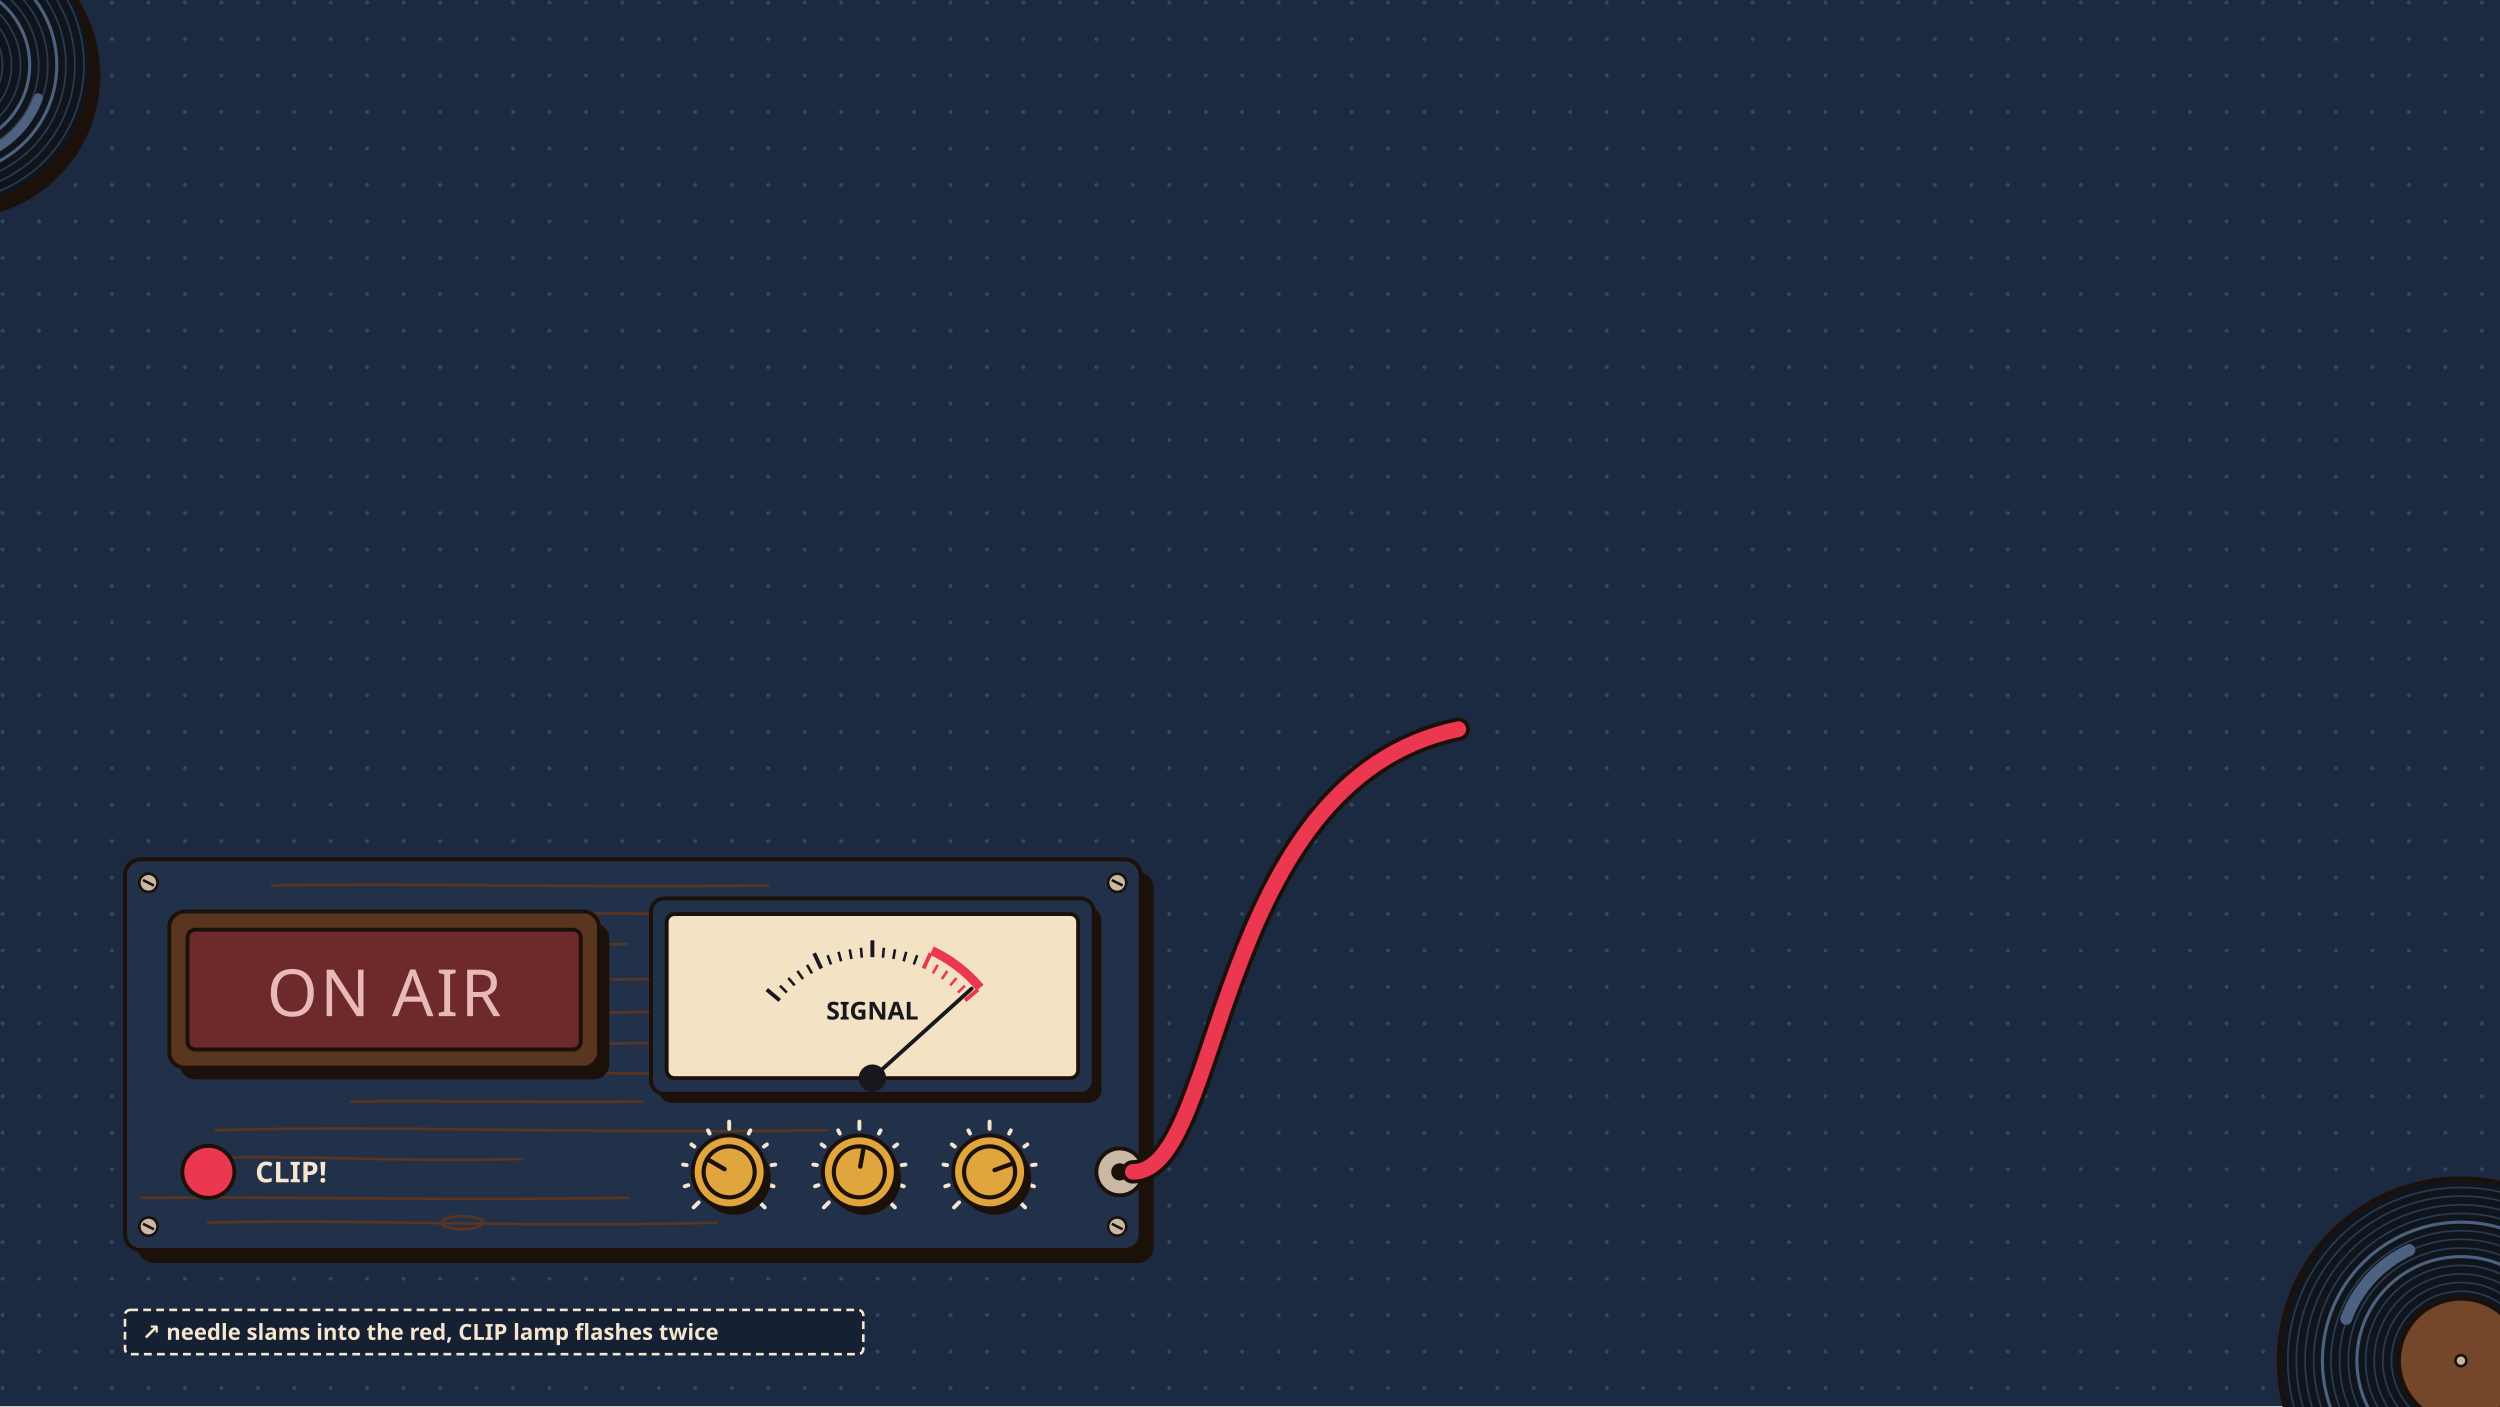
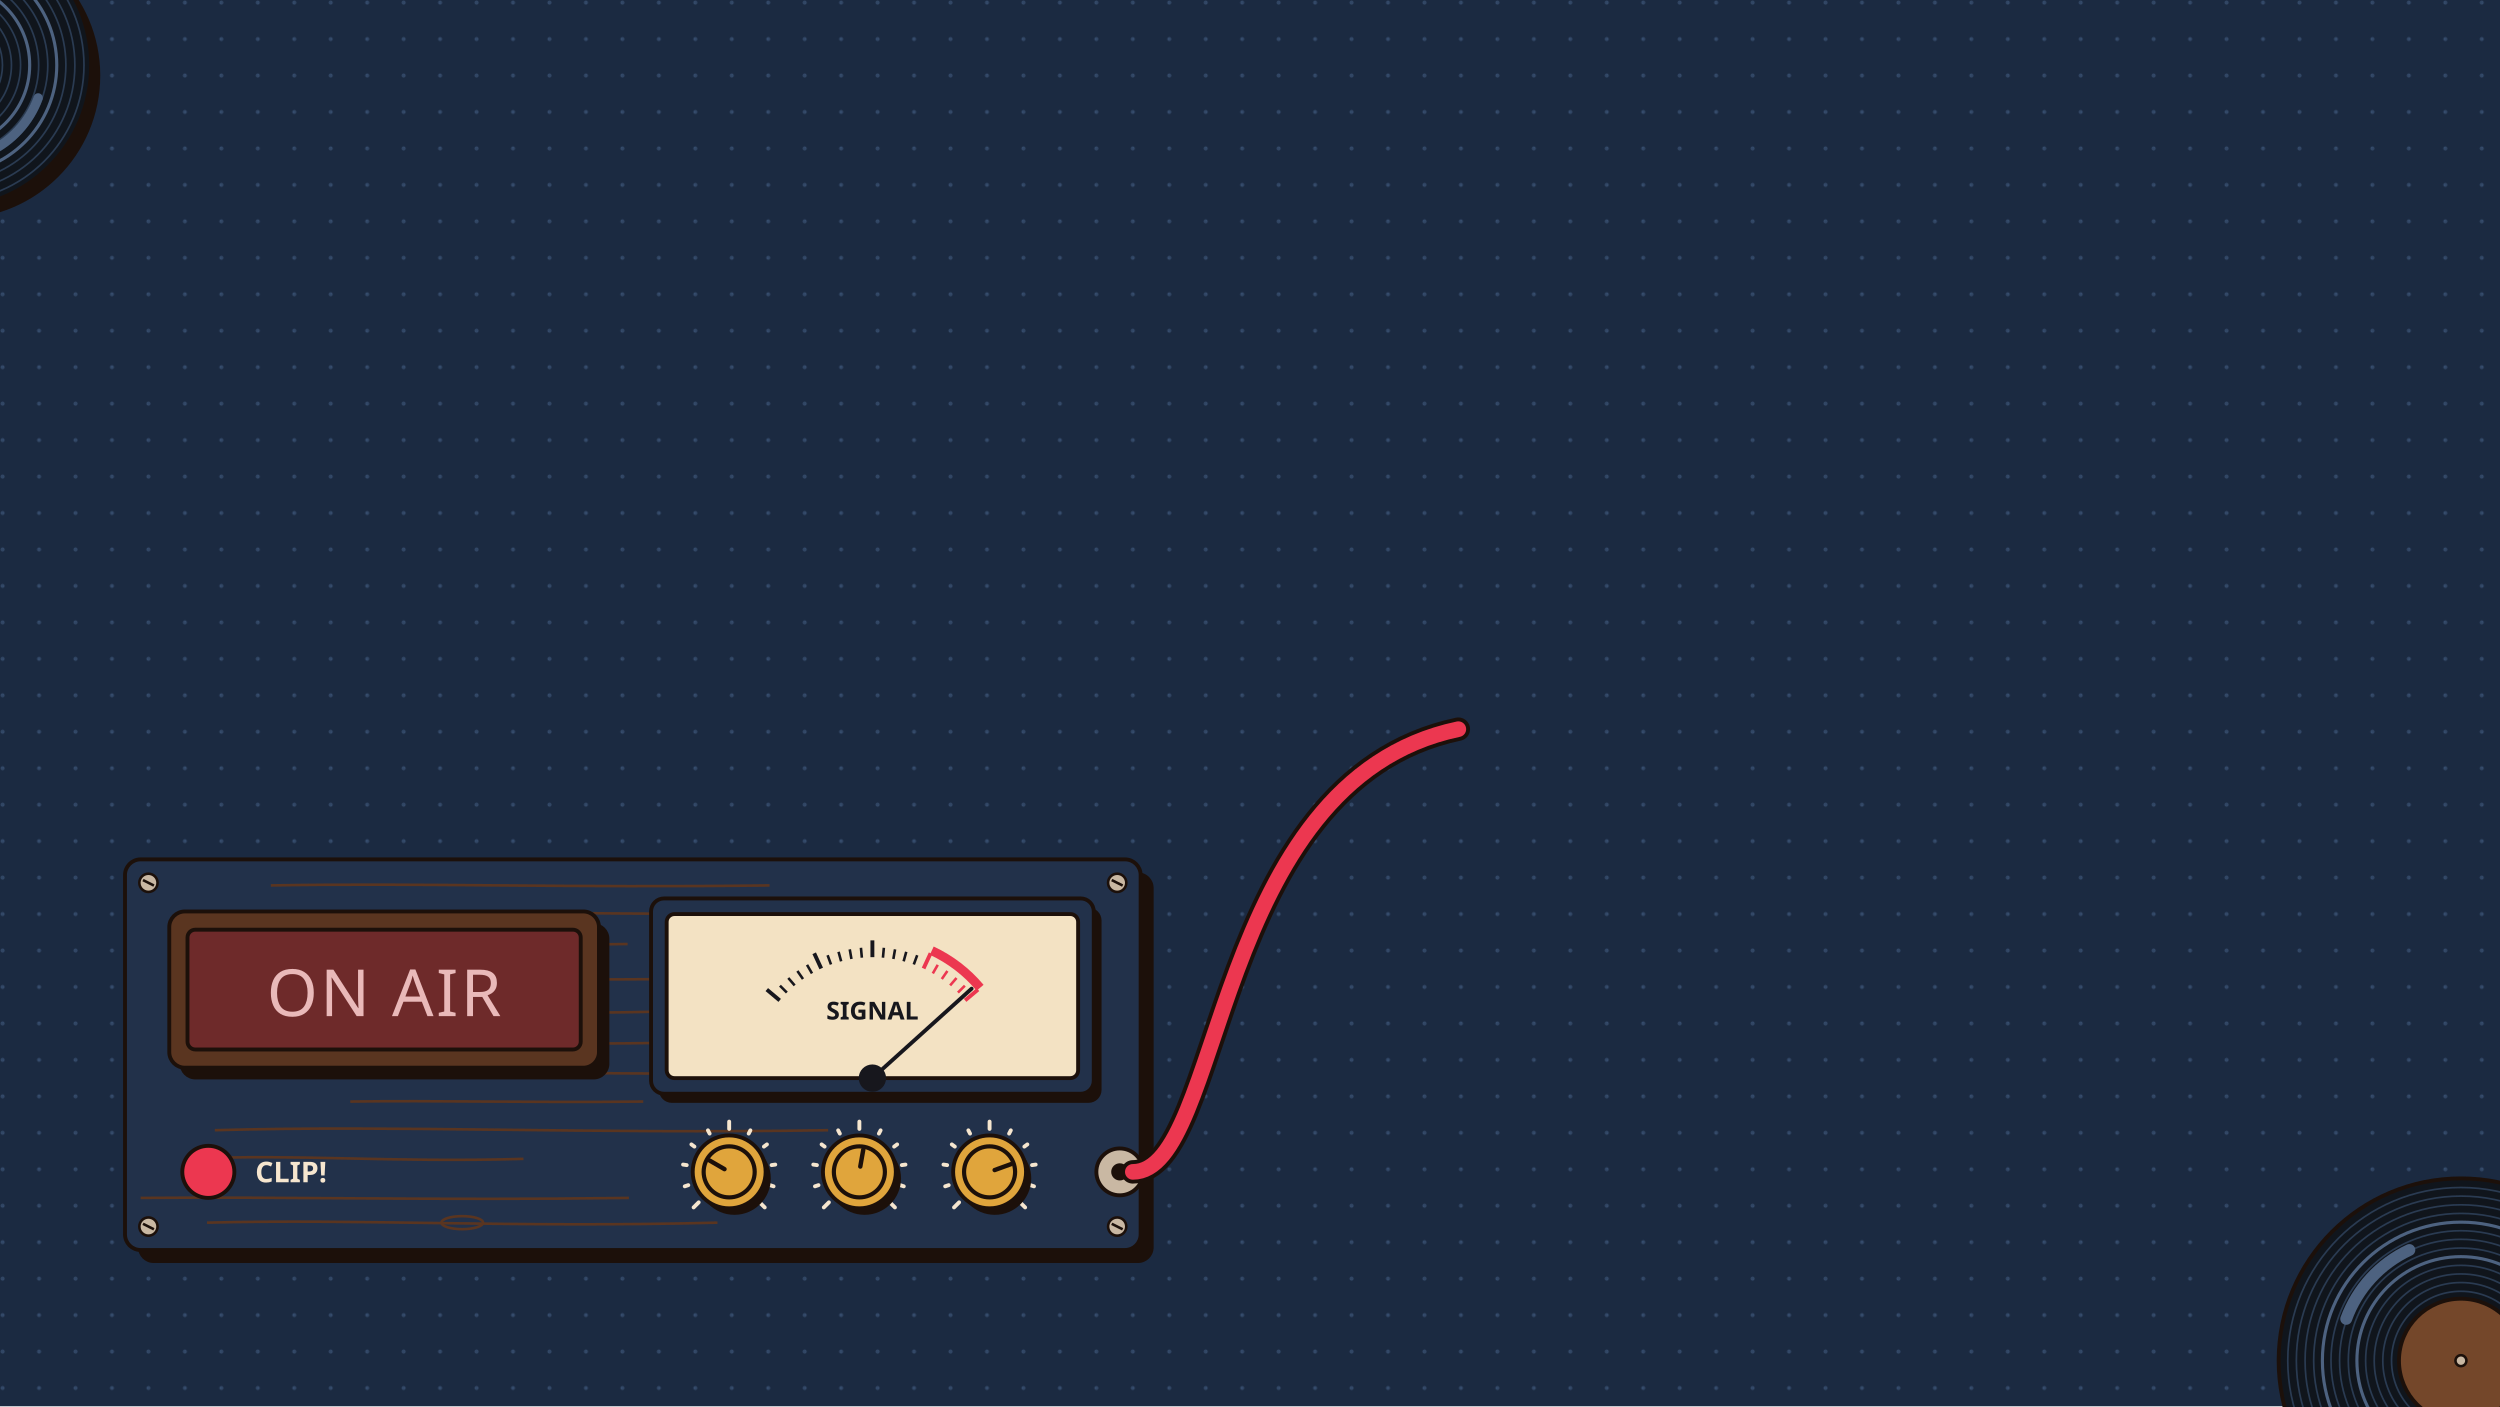
<svg xmlns="http://www.w3.org/2000/svg" viewBox="0 0 1920 1080" width="1920" height="1080">
  <defs>
    <pattern id="dg-join-error" width="28" height="28" patternUnits="userSpaceOnUse">
      <circle cx="2" cy="2" r="1.6" fill="#314664" />
    </pattern>
  </defs>
  <rect width="1920" height="1080" fill="#1b2a41" />
  <rect width="1920" height="1080" fill="url(#dg-join-error)" />
  <circle cx="1897" cy="1053" r="140" fill="#1c100a" />
  <circle cx="1890" cy="1045" r="140" fill="#10151c" stroke="#1c100a" stroke-width="3" />
  <circle cx="1890" cy="1045" r="53.3" fill="none" stroke="#2a3b52" stroke-width="1.3" />
  <circle cx="1890" cy="1045" r="60.0" fill="none" stroke="#2a3b52" stroke-width="1.3" />
  <circle cx="1890" cy="1045" r="66.6" fill="none" stroke="#2a3b52" stroke-width="1.3" />
  <circle cx="1890" cy="1045" r="73.2" fill="none" stroke="#2a3b52" stroke-width="1.3" />
  <circle cx="1890" cy="1045" r="79.9" fill="none" stroke="#4d6280" stroke-width="2.4" />
  <circle cx="1890" cy="1045" r="86.5" fill="none" stroke="#2a3b52" stroke-width="1.3" />
  <circle cx="1890" cy="1045" r="93.2" fill="none" stroke="#2a3b52" stroke-width="1.3" />
  <circle cx="1890" cy="1045" r="99.8" fill="none" stroke="#2a3b52" stroke-width="1.3" />
  <circle cx="1890" cy="1045" r="106.4" fill="none" stroke="#4d6280" stroke-width="2.4" />
  <circle cx="1890" cy="1045" r="113.1" fill="none" stroke="#2a3b52" stroke-width="1.3" />
  <circle cx="1890" cy="1045" r="119.7" fill="none" stroke="#2a3b52" stroke-width="1.3" />
  <circle cx="1890" cy="1045" r="126.4" fill="none" stroke="#2a3b52" stroke-width="1.3" />
  <circle cx="1890" cy="1045" r="133.0" fill="none" stroke="#2a3b52" stroke-width="1.3" />
  <path d="M1801.9 1012.9 A93.8 93.8 0 0 1 1850.4 960.0" fill="none" stroke="#4d6280" stroke-width="9.1" stroke-linecap="round" />
  <path d="M1978.1 1077.1 A93.8 93.8 0 0 1 1929.6 1130.0" fill="none" stroke="#4d6280" stroke-width="9.1" stroke-linecap="round" />
  <circle cx="1890" cy="1045" r="47.6" fill="#74472a" stroke="#1c100a" stroke-width="3" />
  <circle cx="1890" cy="1045" r="4.2" fill="#c9b8a3" stroke="#1c100a" stroke-width="2" />
  <circle cx="-33" cy="58" r="110" fill="#1c100a" />
  <circle cx="-40" cy="50" r="110" fill="#10151c" stroke="#1c100a" stroke-width="3" />
  <circle cx="-40" cy="50" r="41.9" fill="none" stroke="#2a3b52" stroke-width="1.3" />
  <circle cx="-40" cy="50" r="48.8" fill="none" stroke="#2a3b52" stroke-width="1.3" />
  <circle cx="-40" cy="50" r="55.8" fill="none" stroke="#2a3b52" stroke-width="1.3" />
  <circle cx="-40" cy="50" r="62.8" fill="none" stroke="#4d6280" stroke-width="2.4" />
  <circle cx="-40" cy="50" r="69.7" fill="none" stroke="#2a3b52" stroke-width="1.3" />
  <circle cx="-40" cy="50" r="76.7" fill="none" stroke="#2a3b52" stroke-width="1.3" />
  <circle cx="-40" cy="50" r="83.6" fill="none" stroke="#4d6280" stroke-width="2.4" />
  <circle cx="-40" cy="50" r="90.6" fill="none" stroke="#2a3b52" stroke-width="1.3" />
  <circle cx="-40" cy="50" r="97.5" fill="none" stroke="#2a3b52" stroke-width="1.3" />
  <circle cx="-40" cy="50" r="104.5" fill="none" stroke="#2a3b52" stroke-width="1.3" />
  <path d="M-109.3 24.8 A73.7 73.7 0 0 1 -71.1 -16.8" fill="none" stroke="#4d6280" stroke-width="7.2" stroke-linecap="round" />
  <path d="M29.3 75.2 A73.7 73.7 0 0 1 -8.9 116.8" fill="none" stroke="#4d6280" stroke-width="7.2" stroke-linecap="round" />
  <circle cx="-40" cy="50" r="37.4" fill="#6b3f24" stroke="#1c100a" stroke-width="3" />
  <circle cx="-40" cy="50" r="3.3" fill="#c9b8a3" stroke="#1c100a" stroke-width="2" />
  <rect x="106" y="670" width="780" height="300" rx="12" fill="#1c100a" />
  <rect x="96" y="660" width="780" height="300" rx="12" fill="#22314a" stroke="#1c100a" stroke-width="3" />
  <g stroke="#5a3520" stroke-width="2" fill="none" opacity="1">
    <path d="M208 680C323 678 438 682 591 680" />
    <path d="M207 701C343 698 479 704 661 701" />
    <path d="M186 725C275 724 363 727 482 725" />
    <ellipse cx="334" cy="725" rx="16" ry="5" />
    <path d="M172 751C289 747 406 755 563 751" />
    <path d="M180 777C277 773 374 780 503 777" />
    <path d="M160 801C264 798 367 803 505 801" />
    <path d="M296 824C390 822 483 826 608 824" />
    <path d="M269 846C336 845 404 847 494 846" />
    <path d="M165 868C306 864 448 871 636 868" />
    <path d="M147 890C224 886 300 893 402 890" />
    <path d="M108 920C221 919 333 922 483 920" />
    <path d="M159 939C277 936 394 943 551 939" />
    <ellipse cx="355" cy="939" rx="16" ry="5" />
  </g>
  <circle cx="114" cy="678" r="7" fill="#c9b8a3" stroke="#1c100a" stroke-width="2" />
  <line x1="109.8" y1="675.9" x2="118.2" y2="680.1" stroke="#1c100a" stroke-width="2" />
  <circle cx="858" cy="678" r="7" fill="#c9b8a3" stroke="#1c100a" stroke-width="2" />
  <line x1="853.8" y1="675.9" x2="862.2" y2="680.1" stroke="#1c100a" stroke-width="2" />
  <circle cx="114" cy="942" r="7" fill="#c9b8a3" stroke="#1c100a" stroke-width="2" />
  <line x1="109.8" y1="939.9" x2="118.2" y2="944.1" stroke="#1c100a" stroke-width="2" />
  <circle cx="858" cy="942" r="7" fill="#c9b8a3" stroke="#1c100a" stroke-width="2" />
  <line x1="853.8" y1="939.9" x2="862.2" y2="944.1" stroke="#1c100a" stroke-width="2" />
  <rect x="138" y="709" width="330" height="120" rx="12" fill="#1c100a" />
  <rect x="130" y="700" width="330" height="120" rx="12" fill="#5a3520" stroke="#1c100a" stroke-width="3" />
  <rect x="144" y="714" width="302" height="92" rx="6" fill="#6e2a2a" stroke="#1c100a" stroke-width="3" />
  <text x="295.0" y="780.4" font-family="Bungee" font-weight="400" font-size="50" fill="#e9b9b9" text-anchor="middle" letter-spacing="2">ON AIR</text>
  <rect x="506" y="697" width="340" height="150" rx="10" fill="#1c100a" />
  <rect x="500" y="690" width="340" height="150" rx="10" fill="#22314a" stroke="#1c100a" stroke-width="3" />
  <rect x="512" y="702" width="316" height="126" rx="6" fill="#f3e2c3" stroke="#1c100a" stroke-width="3" />
  <line x1="598.8" y1="768.3" x2="588.9" y2="760.0" stroke="#17171d" stroke-width="3" />
  <line x1="604.3" y1="762.3" x2="599.0" y2="757.0" stroke="#17171d" stroke-width="2" />
  <line x1="610.3" y1="756.8" x2="605.4" y2="751.1" stroke="#17171d" stroke-width="2" />
  <line x1="616.7" y1="751.9" x2="612.4" y2="745.7" stroke="#17171d" stroke-width="2" />
  <line x1="623.6" y1="747.6" x2="619.8" y2="741.0" stroke="#17171d" stroke-width="2" />
  <line x1="630.7" y1="743.8" x2="625.3" y2="732.1" stroke="#17171d" stroke-width="3" />
  <line x1="638.2" y1="740.7" x2="635.6" y2="733.6" stroke="#17171d" stroke-width="2" />
  <line x1="646.0" y1="738.3" x2="644.0" y2="731.0" stroke="#17171d" stroke-width="2" />
  <line x1="653.9" y1="736.5" x2="652.6" y2="729.1" stroke="#17171d" stroke-width="2" />
  <line x1="661.9" y1="735.5" x2="661.2" y2="727.9" stroke="#17171d" stroke-width="2" />
  <line x1="670.0" y1="735.1" x2="670.0" y2="722.2" stroke="#17171d" stroke-width="3" />
  <line x1="678.1" y1="735.5" x2="678.8" y2="727.9" stroke="#17171d" stroke-width="2" />
  <line x1="686.1" y1="736.5" x2="687.4" y2="729.1" stroke="#17171d" stroke-width="2" />
  <line x1="694.0" y1="738.3" x2="696.0" y2="731.0" stroke="#17171d" stroke-width="2" />
  <line x1="701.8" y1="740.7" x2="704.4" y2="733.6" stroke="#17171d" stroke-width="2" />
  <line x1="709.3" y1="743.8" x2="714.7" y2="732.1" stroke="#ec3750" stroke-width="3" />
  <line x1="716.4" y1="747.6" x2="720.2" y2="741.0" stroke="#ec3750" stroke-width="2" />
  <line x1="723.3" y1="751.9" x2="727.6" y2="745.7" stroke="#ec3750" stroke-width="2" />
  <line x1="729.7" y1="756.8" x2="734.6" y2="751.1" stroke="#ec3750" stroke-width="2" />
  <line x1="735.7" y1="762.3" x2="741.0" y2="757.0" stroke="#ec3750" stroke-width="2" />
  <line x1="741.2" y1="768.3" x2="751.1" y2="760.0" stroke="#ec3750" stroke-width="3" />
  <path d="M715.6 730.1A108.0 108.0 0 0 1 752.7 758.6" fill="none" stroke="#ec3750" stroke-width="7" />
  <g class="vu-needle" style="transform-origin:670.0px 828.0px; transform-box:view-box">
    <line x1="670.0" y1="828.0" x2="746.2" y2="759.3" stroke="#17171d" stroke-width="3" stroke-linecap="round" />
  </g>
  <circle cx="670.0" cy="828.0" r="10.5" fill="#17171d" />
  <text x="670.0" y="783.0" font-family="Space Mono" font-weight="700" font-size="19" fill="#17171d" text-anchor="middle" letter-spacing="0">SIGNAL</text>
  <circle cx="160" cy="900" r="20" fill="#ec3750" stroke="#1c100a" stroke-width="3" />
  <text x="196" y="908" font-family="Space Mono" font-weight="700" font-size="22" fill="#f6e6cf" text-anchor="start" letter-spacing="0">CLIP!</text>
  <line x1="536.6" y1="923.4" x2="532.7" y2="927.3" stroke="#f6e6cf" stroke-width="3" stroke-linecap="round" />
  <line x1="528.6" y1="910.2" x2="525.9" y2="911.1" stroke="#f6e6cf" stroke-width="3" stroke-linecap="round" />
  <line x1="527.4" y1="894.8" x2="524.6" y2="894.4" stroke="#f6e6cf" stroke-width="3" stroke-linecap="round" />
  <line x1="533.3" y1="880.6" x2="531.0" y2="878.9" stroke="#f6e6cf" stroke-width="3" stroke-linecap="round" />
  <line x1="545.0" y1="870.6" x2="543.7" y2="868.1" stroke="#f6e6cf" stroke-width="3" stroke-linecap="round" />
  <line x1="560.0" y1="867.0" x2="560.0" y2="861.4" stroke="#f6e6cf" stroke-width="3" stroke-linecap="round" />
  <line x1="575.0" y1="870.6" x2="576.3" y2="868.1" stroke="#f6e6cf" stroke-width="3" stroke-linecap="round" />
  <line x1="586.7" y1="880.6" x2="589.0" y2="878.9" stroke="#f6e6cf" stroke-width="3" stroke-linecap="round" />
  <line x1="592.6" y1="894.8" x2="595.4" y2="894.4" stroke="#f6e6cf" stroke-width="3" stroke-linecap="round" />
  <line x1="591.4" y1="910.2" x2="594.1" y2="911.1" stroke="#f6e6cf" stroke-width="3" stroke-linecap="round" />
  <line x1="583.4" y1="923.4" x2="587.3" y2="927.3" stroke="#f6e6cf" stroke-width="3" stroke-linecap="round" />
  <circle cx="564" cy="905" r="28" fill="#1c100a" />
  <circle cx="560" cy="900" r="28" fill="#e0a53c" stroke="#1c100a" stroke-width="3" />
  <circle cx="560" cy="900" r="20.2" fill="none" stroke="#1c100a" stroke-width="2" />
  <circle cx="560" cy="900" r="19.0" fill="#e0a53c" stroke="#1c100a" stroke-width="2" />
  <line x1="556.4" y1="897.9" x2="545.0" y2="891.3" stroke="#1c100a" stroke-width="3.4" stroke-linecap="round" />
  <line x1="636.6" y1="923.4" x2="632.7" y2="927.3" stroke="#f6e6cf" stroke-width="3" stroke-linecap="round" />
  <line x1="628.6" y1="910.2" x2="625.9" y2="911.1" stroke="#f6e6cf" stroke-width="3" stroke-linecap="round" />
  <line x1="627.4" y1="894.8" x2="624.6" y2="894.4" stroke="#f6e6cf" stroke-width="3" stroke-linecap="round" />
  <line x1="633.3" y1="880.6" x2="631.0" y2="878.9" stroke="#f6e6cf" stroke-width="3" stroke-linecap="round" />
  <line x1="645.0" y1="870.6" x2="643.7" y2="868.1" stroke="#f6e6cf" stroke-width="3" stroke-linecap="round" />
  <line x1="660.0" y1="867.0" x2="660.0" y2="861.4" stroke="#f6e6cf" stroke-width="3" stroke-linecap="round" />
  <line x1="675.0" y1="870.6" x2="676.3" y2="868.1" stroke="#f6e6cf" stroke-width="3" stroke-linecap="round" />
  <line x1="686.7" y1="880.6" x2="689.0" y2="878.9" stroke="#f6e6cf" stroke-width="3" stroke-linecap="round" />
  <line x1="692.6" y1="894.8" x2="695.4" y2="894.4" stroke="#f6e6cf" stroke-width="3" stroke-linecap="round" />
  <line x1="691.4" y1="910.2" x2="694.1" y2="911.1" stroke="#f6e6cf" stroke-width="3" stroke-linecap="round" />
  <line x1="683.4" y1="923.4" x2="687.3" y2="927.3" stroke="#f6e6cf" stroke-width="3" stroke-linecap="round" />
  <circle cx="664" cy="905" r="28" fill="#1c100a" />
  <circle cx="660" cy="900" r="28" fill="#e0a53c" stroke="#1c100a" stroke-width="3" />
  <circle cx="660" cy="900" r="20.2" fill="none" stroke="#1c100a" stroke-width="2" />
  <circle cx="660" cy="900" r="19.0" fill="#e0a53c" stroke="#1c100a" stroke-width="2" />
  <line x1="660.7" y1="895.9" x2="663.0" y2="882.9" stroke="#1c100a" stroke-width="3.4" stroke-linecap="round" />
  <line x1="736.6" y1="923.4" x2="732.7" y2="927.3" stroke="#f6e6cf" stroke-width="3" stroke-linecap="round" />
  <line x1="728.6" y1="910.2" x2="725.9" y2="911.1" stroke="#f6e6cf" stroke-width="3" stroke-linecap="round" />
  <line x1="727.4" y1="894.8" x2="724.6" y2="894.4" stroke="#f6e6cf" stroke-width="3" stroke-linecap="round" />
  <line x1="733.3" y1="880.6" x2="731.0" y2="878.9" stroke="#f6e6cf" stroke-width="3" stroke-linecap="round" />
  <line x1="745.0" y1="870.6" x2="743.7" y2="868.1" stroke="#f6e6cf" stroke-width="3" stroke-linecap="round" />
  <line x1="760.0" y1="867.0" x2="760.0" y2="861.4" stroke="#f6e6cf" stroke-width="3" stroke-linecap="round" />
  <line x1="775.0" y1="870.6" x2="776.3" y2="868.1" stroke="#f6e6cf" stroke-width="3" stroke-linecap="round" />
  <line x1="786.7" y1="880.6" x2="789.0" y2="878.9" stroke="#f6e6cf" stroke-width="3" stroke-linecap="round" />
  <line x1="792.6" y1="894.8" x2="795.4" y2="894.4" stroke="#f6e6cf" stroke-width="3" stroke-linecap="round" />
  <line x1="791.4" y1="910.2" x2="794.1" y2="911.1" stroke="#f6e6cf" stroke-width="3" stroke-linecap="round" />
  <line x1="783.4" y1="923.4" x2="787.3" y2="927.3" stroke="#f6e6cf" stroke-width="3" stroke-linecap="round" />
  <circle cx="764" cy="905" r="28" fill="#1c100a" />
  <circle cx="760" cy="900" r="28" fill="#e0a53c" stroke="#1c100a" stroke-width="3" />
  <circle cx="760" cy="900" r="20.2" fill="none" stroke="#1c100a" stroke-width="2" />
  <circle cx="760" cy="900" r="19.0" fill="#e0a53c" stroke="#1c100a" stroke-width="2" />
  <line x1="763.9" y1="898.6" x2="776.3" y2="894.1" stroke="#1c100a" stroke-width="3.4" stroke-linecap="round" />
  <circle cx="860" cy="900" r="18" fill="#c9b8a3" stroke="#1c100a" stroke-width="3" />
  <circle cx="860" cy="900" r="6.6" fill="#1c100a" />
  <path d="M870 900 C940 900 930 600 1120 560" fill="none" stroke="#1c100a" stroke-width="18" stroke-linecap="round" />
-   <path class="lead" pathLength="1" d="M870 900 C940 900 930 600 1120 560" fill="none" stroke="#ec3750" stroke-width="12" stroke-linecap="round" />
-   <rect x="96" y="1006" width="567" height="34" rx="4" fill="#152033" stroke="#f6e6cf" stroke-width="2" stroke-dasharray="6 4" />
-   <text x="109" y="1029" font-family="Space Mono" font-weight="700" font-size="17" fill="#f6e6cf" text-anchor="start" letter-spacing="0">↗ needle slams into the red, CLIP lamp flashes twice</text>
+   <path pathLength="1" d="M870 900 C940 900 930 600 1120 560" fill="none" stroke="#ec3750" stroke-width="12" stroke-linecap="round" />
</svg>
